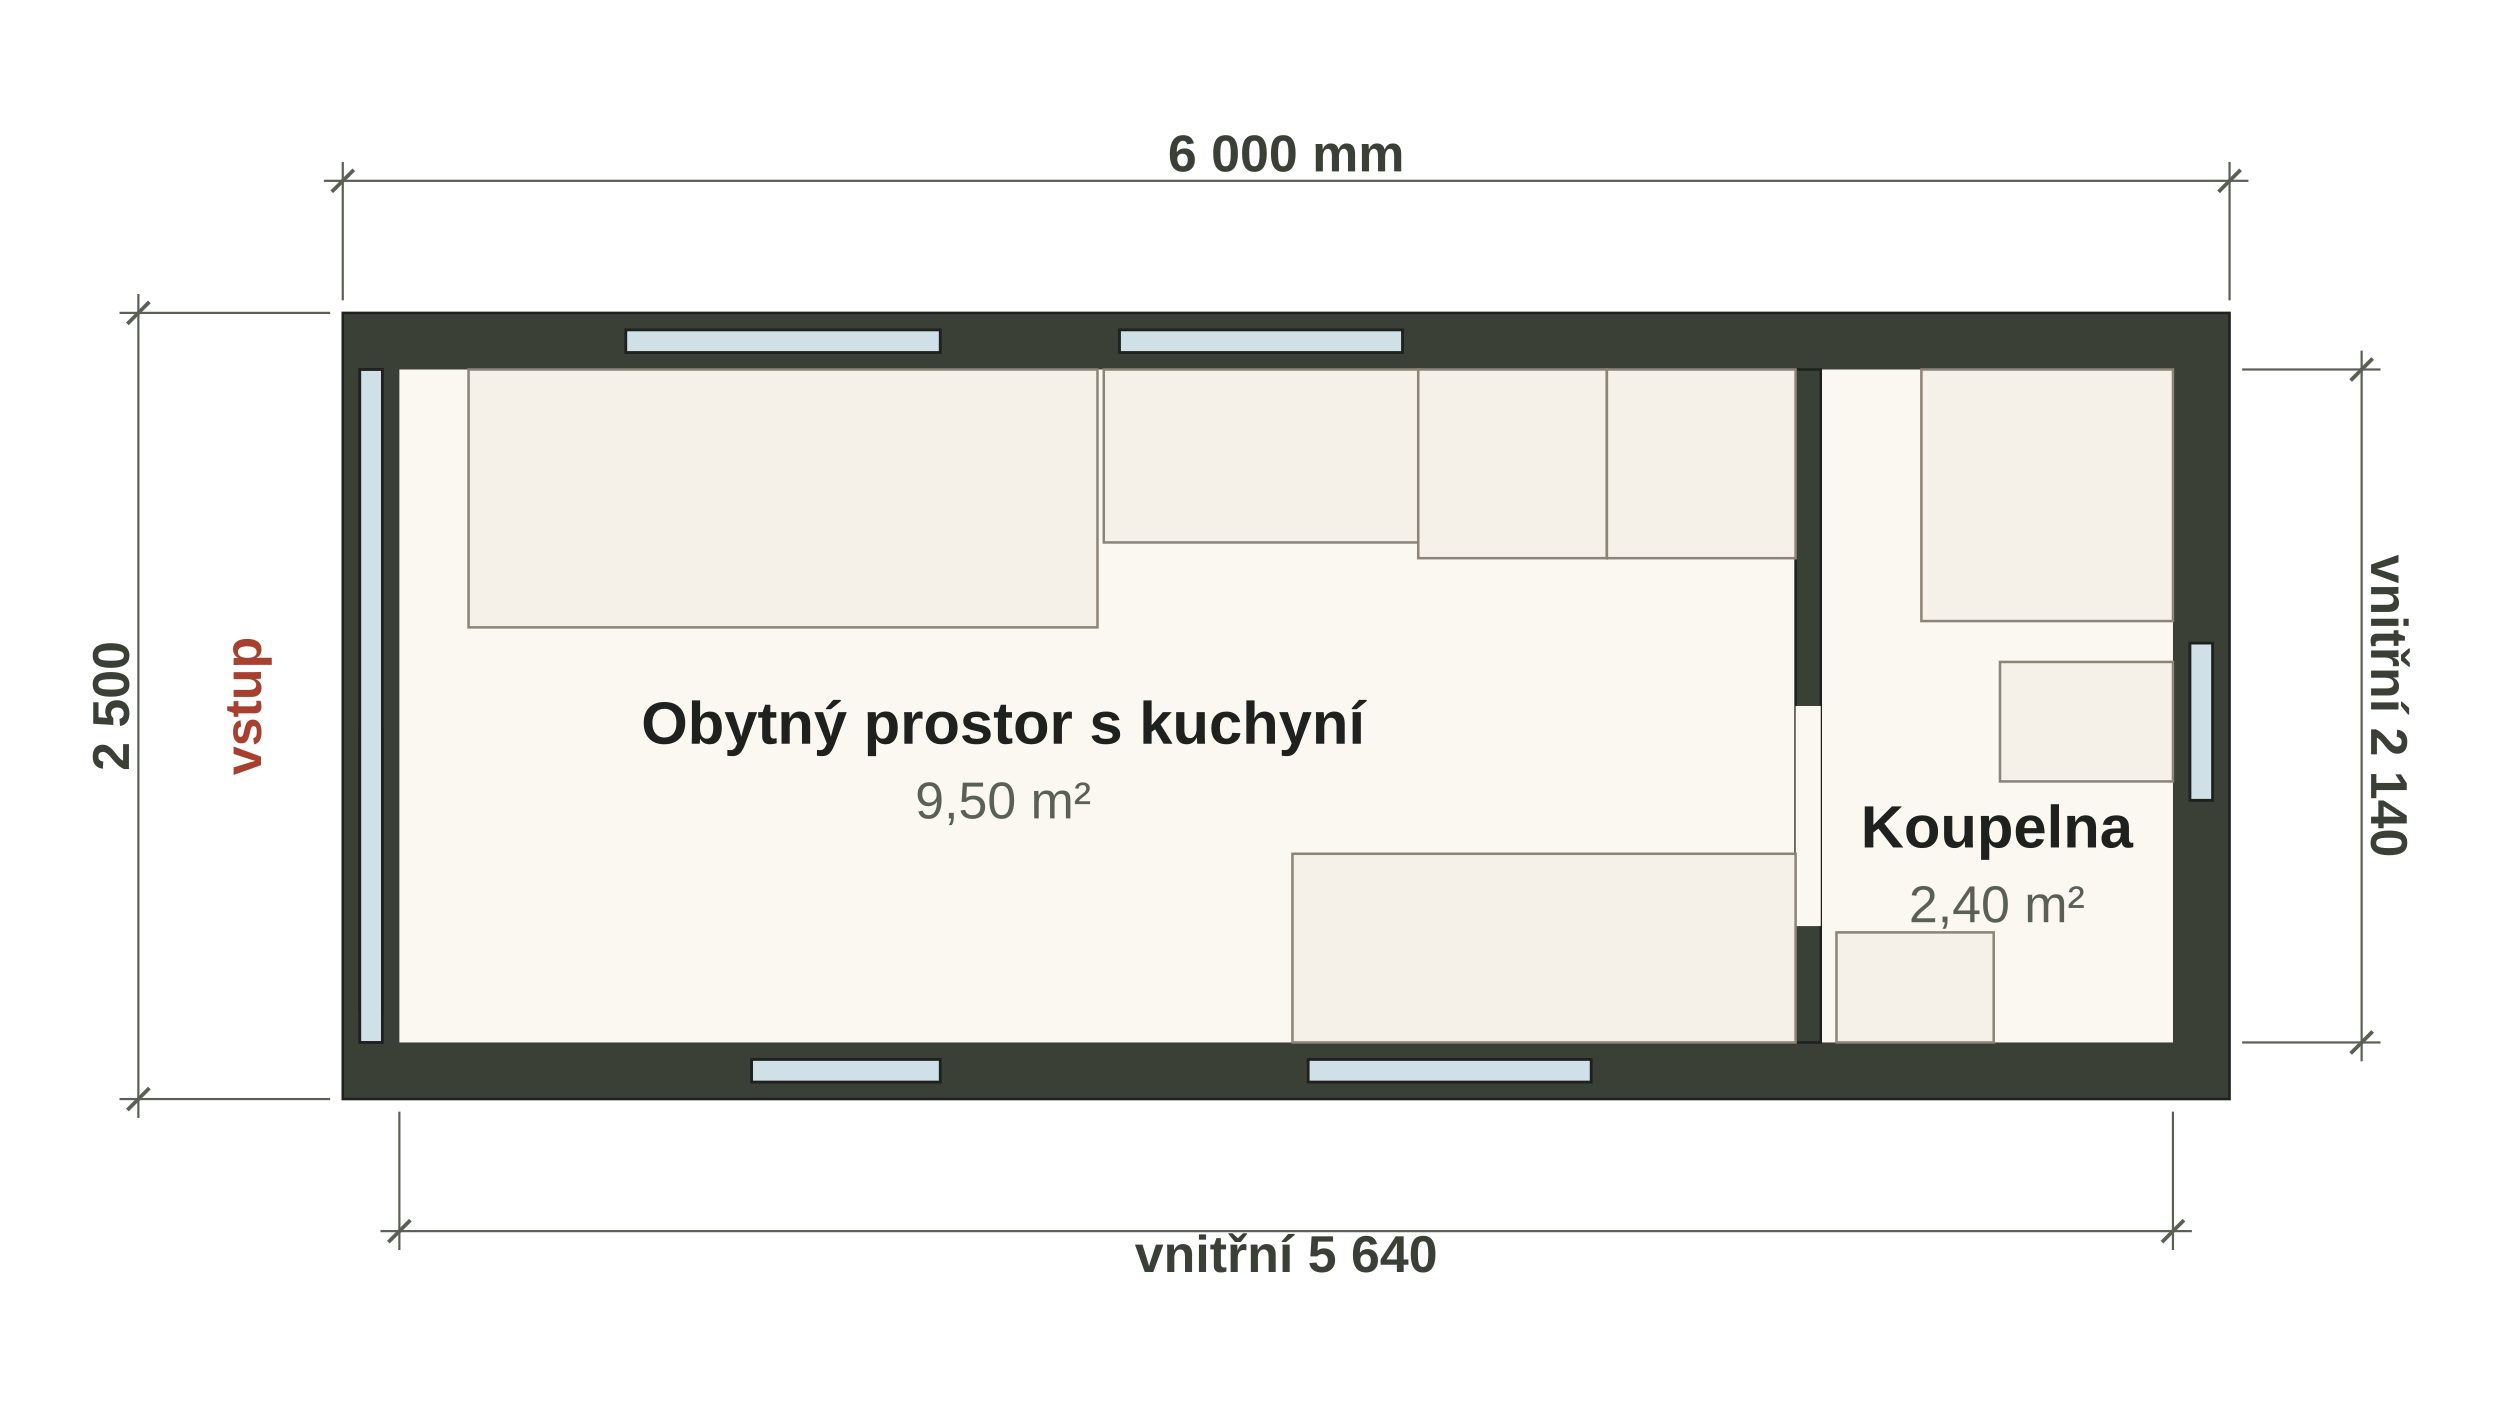
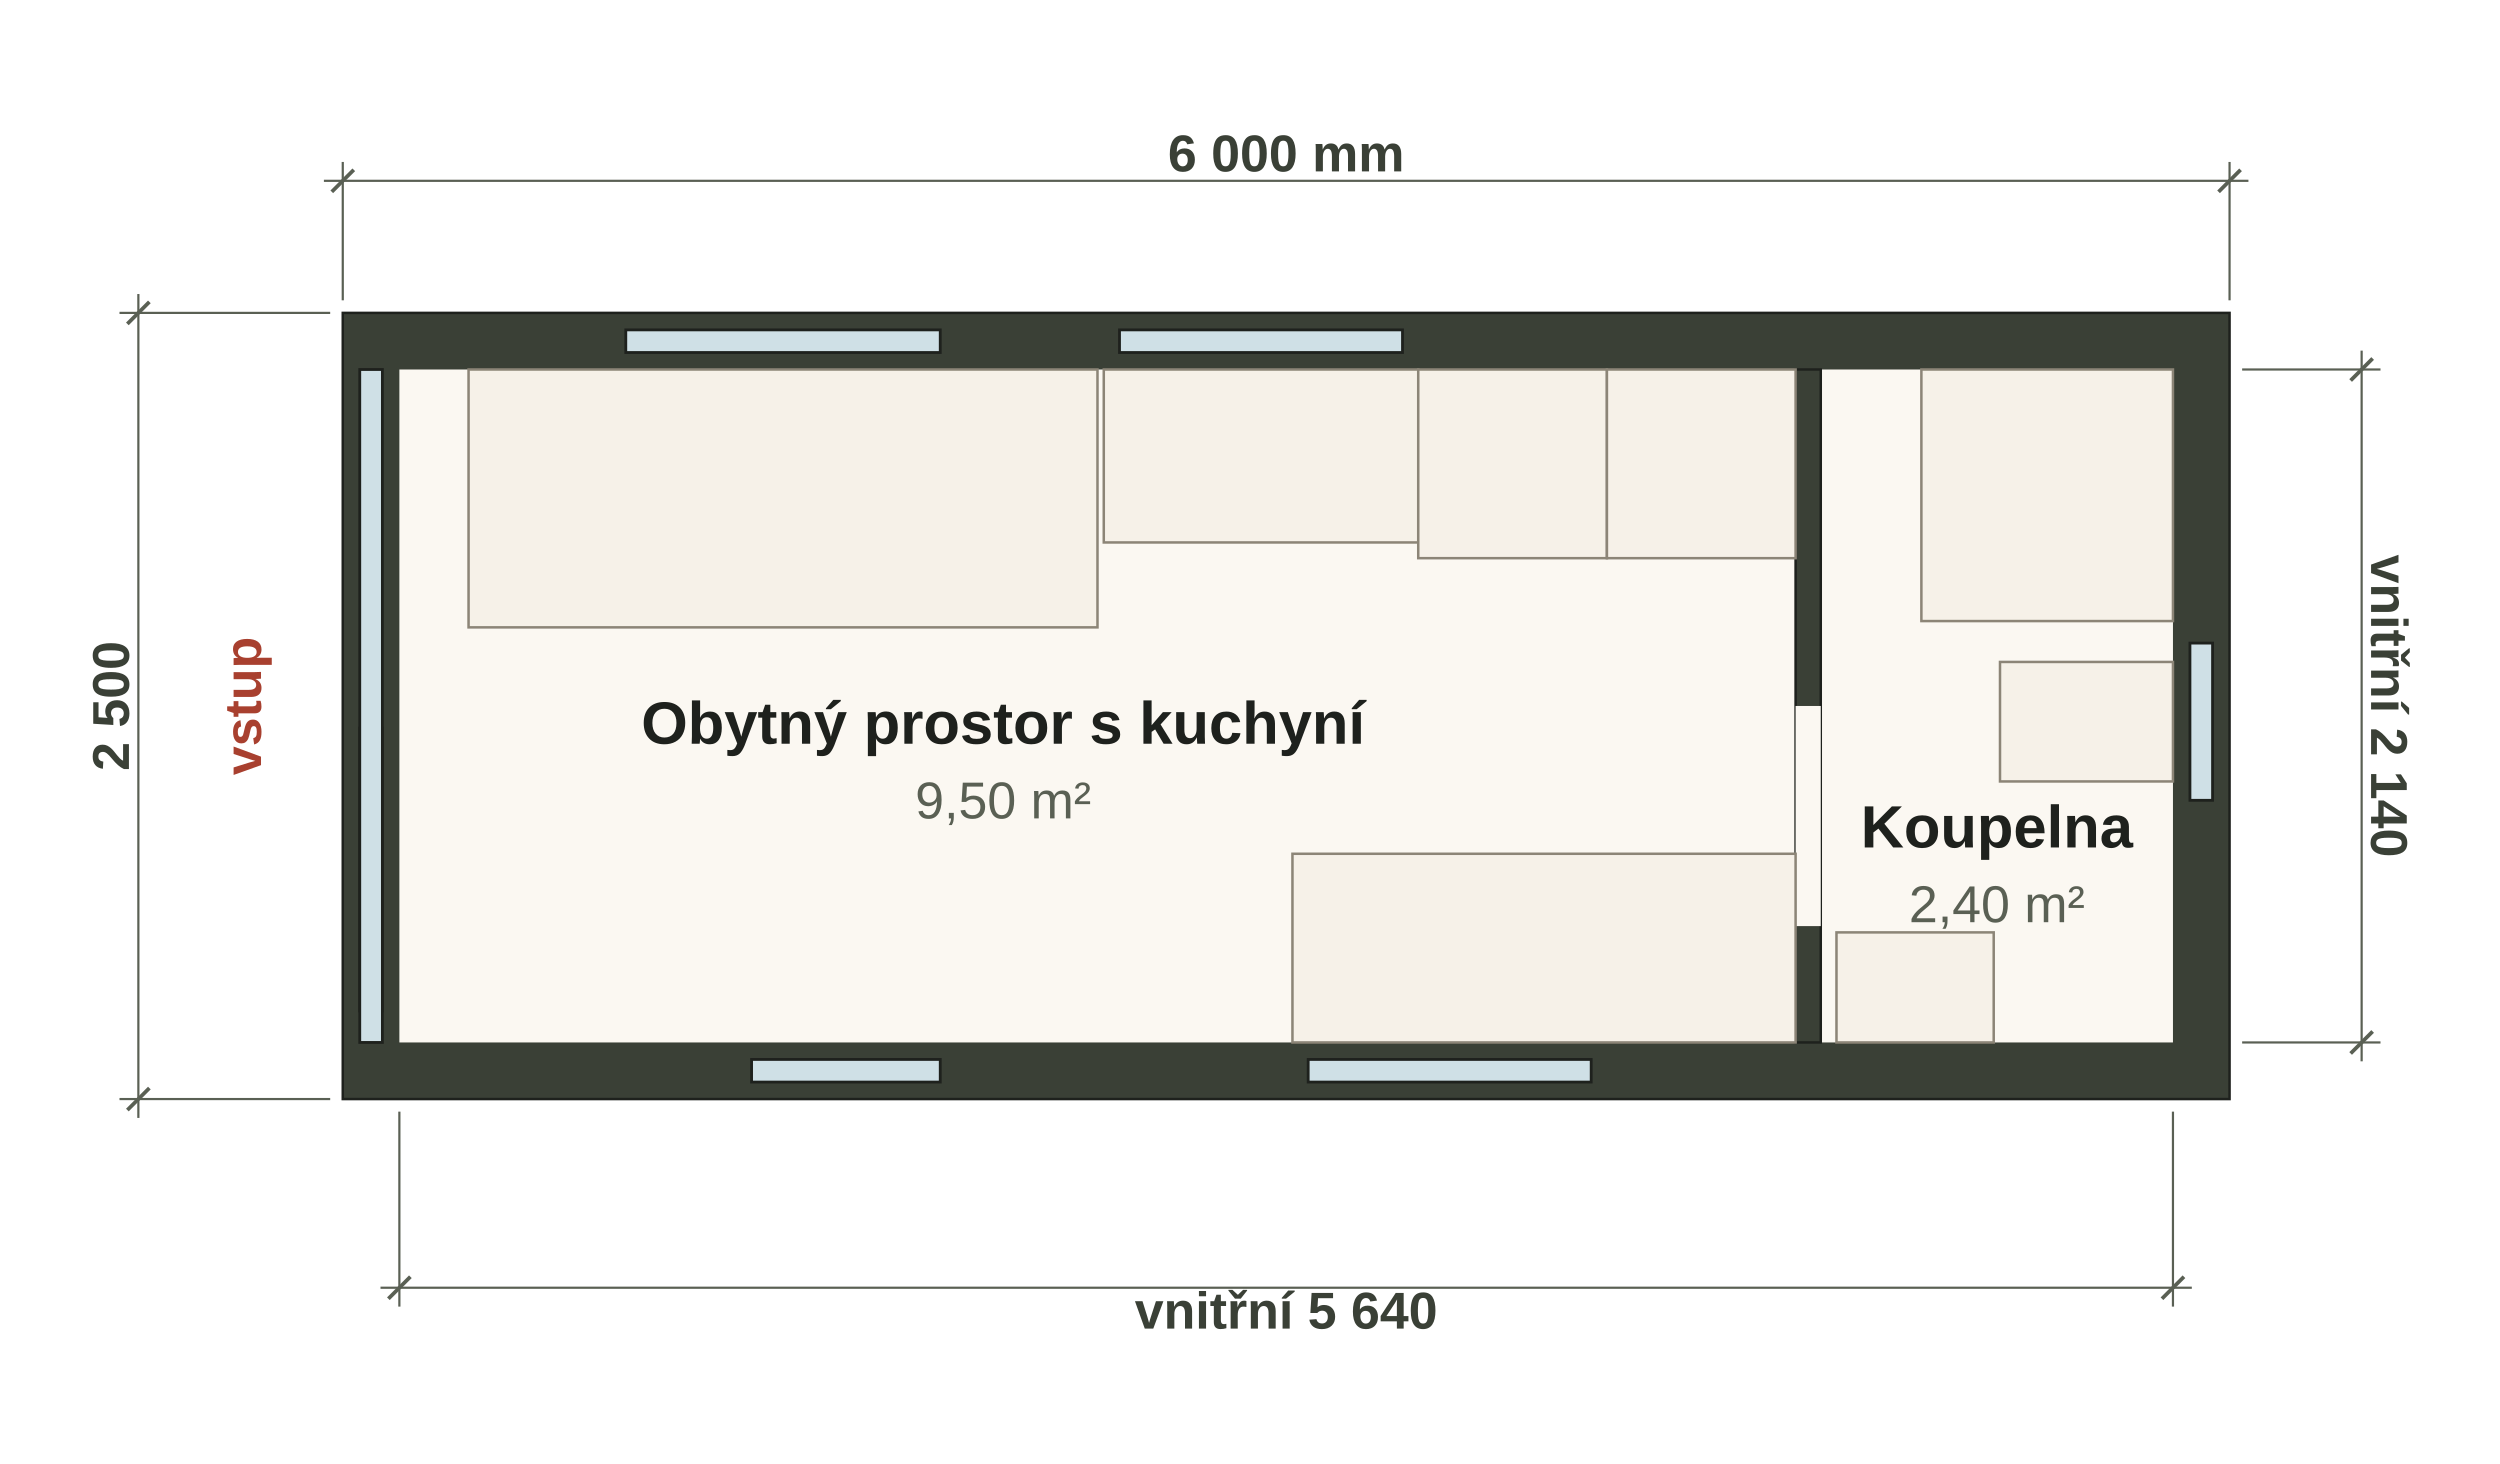
- <svg xmlns="http://www.w3.org/2000/svg" viewBox="-1090 -995 7950 4474.5" class="dwg" style="background:#FBF8F2" role="img" aria-label="">
+ <svg xmlns="http://www.w3.org/2000/svg" viewBox="-1090 -995 7950 4654.5" class="dwg" style="background:#FBF8F2" role="img" aria-label="">
  <style>
.ln{fill:none;stroke:#1E211D;stroke-width:22;stroke-linejoin:round}.thin{fill:none;stroke:#1E211D;stroke-width:9}
.wall{fill:#3A4036;stroke:#1E211D;stroke-width:8}.body{fill:#E9DCC6;stroke:#1E211D;stroke-width:18}
.roof{fill:#3A4036;stroke:#1E211D;stroke-width:12}.steel{fill:#B9BDB4;stroke:#1E211D;stroke-width:10}
.wheel{fill:#2A2E28;stroke:#1E211D;stroke-width:8}.glass{fill:#CFE0E6;stroke:#1E211D;stroke-width:9}
.fur{fill:#F6F1E8;stroke:#8C8577;stroke-width:8}.room{fill:#FBF8F2}
.dim,.tick{fill:none;stroke:#5A6054;stroke-width:7}.tick{stroke-width:12}.grd{fill:none;stroke:#8C8577;stroke-width:12}
.hl{fill:none;stroke:#A8402F;stroke-width:10;stroke-dasharray:70 45}
text{font-family:Manrope,Arial,sans-serif;fill:#1E211D}.td{fill:#3A4036;font-weight:600}.tl{font-weight:700}
.tm{fill:#5A6054}.tr{fill:#A8402F;font-weight:700}
</style>
  <rect class="wall" x="0" y="0" width="6000" height="2500" />
  <rect class="room" x="180" y="180" width="5640" height="2140" />
  <rect class="wall" x="4620" y="180" width="80" height="2140" />
  <rect class="room" x="4620" y="1250" width="80" height="700" />
  <rect class="glass" x="900" y="54" width="1000" height="72" />
  <rect class="glass" x="2470" y="54" width="900" height="72" />
  <rect class="glass" x="1300" y="2374" width="600" height="72" />
  <rect class="glass" x="3070" y="2374" width="900" height="72" />
  <rect class="glass" x="5874" y="1050" width="72" height="500" />
  <rect class="glass" x="54" y="1320" width="72" height="900" />
  <rect class="glass" x="54" y="180" width="72" height="2140" />
  <rect class="fur" x="400" y="180" width="2000" height="820" />
  <rect class="fur" x="2420" y="180" width="1000" height="550" />
  <rect class="fur" x="3420" y="180" width="600" height="600" />
  <rect class="fur" x="4020" y="180" width="600" height="600" />
  <rect class="fur" x="3020" y="1720" width="1600" height="600" />
  <rect class="fur" x="5020" y="180" width="800" height="800" />
  <rect class="fur" x="5270" y="1110" width="550" height="380" />
  <rect class="fur" x="4750" y="1970" width="500" height="350" />
  <text class="tl" x="2100" y="1370" font-size="190" text-anchor="middle">Obytný prostor s kuchyní</text>
  <text class="tm" x="2100" y="1607.5" font-size="165" text-anchor="middle">9,50 m²</text>
  <text class="tl" x="5260" y="1700" font-size="190" text-anchor="middle">Koupelna</text>
  <text class="tm" x="5260" y="1937.5" font-size="165" text-anchor="middle">2,40 m²</text>
  <text class="tr" x="-260" y="1250" font-size="165" text-anchor="middle" transform="rotate(-90 -260 1250)">vstup</text>
  <line class="dim" x1="0" y1="-40" x2="0" y2="-480" />
  <line class="dim" x1="6000" y1="-40" x2="6000" y2="-480" />
  <line class="dim" x1="-60" y1="-420" x2="6060" y2="-420" />
  <line class="tick" x1="-35" y1="-385" x2="35" y2="-455" />
  <line class="tick" x1="5965" y1="-385" x2="6035" y2="-455" />
  <text class="td" x="3000" y="-450" font-size="165" text-anchor="middle">6 000 mm</text>
  <line class="dim" x1="-40" y1="0" x2="-710" y2="0" />
  <line class="dim" x1="-40" y1="2500" x2="-710" y2="2500" />
  <line class="dim" x1="-650" y1="-60" x2="-650" y2="2560" />
  <line class="tick" x1="-685" y1="35" x2="-615" y2="-35" />
  <line class="tick" x1="-685" y1="2535" x2="-615" y2="2465" />
  <text class="td" x="-680" y="1250" font-size="165" text-anchor="middle" transform="rotate(-90 -680 1250)">2 500</text>
-   <line class="dim" x1="180" y1="2540" x2="180" y2="2980" />
-   <line class="dim" x1="5820" y1="2540" x2="5820" y2="2980" />
-   <line class="dim" x1="120" y1="2920" x2="5880" y2="2920" />
-   <line class="tick" x1="145" y1="2955" x2="215" y2="2885" />
-   <line class="tick" x1="5785" y1="2955" x2="5855" y2="2885" />
-   <text class="td" x="3000" y="3050" font-size="165" text-anchor="middle">vnitřní 5 640</text>
+   <line class="dim" x1="180" y1="2540" x2="180" y2="3160" />
+   <line class="dim" x1="5820" y1="2540" x2="5820" y2="3160" />
+   <line class="dim" x1="120" y1="3100" x2="5880" y2="3100" />
+   <line class="tick" x1="145" y1="3135" x2="215" y2="3065" />
+   <line class="tick" x1="5785" y1="3135" x2="5855" y2="3065" />
+   <text class="td" x="3000" y="3230" font-size="165" text-anchor="middle">vnitřní 5 640</text>
  <line class="dim" x1="6040" y1="180" x2="6480" y2="180" />
  <line class="dim" x1="6040" y1="2320" x2="6480" y2="2320" />
  <line class="dim" x1="6420" y1="120" x2="6420" y2="2380" />
  <line class="tick" x1="6385" y1="215" x2="6455" y2="145" />
  <line class="tick" x1="6385" y1="2355" x2="6455" y2="2285" />
  <text class="td" x="6450" y="1250" font-size="165" text-anchor="middle" transform="rotate(90 6450 1250)">vnitřní 2 140</text>
</svg>
